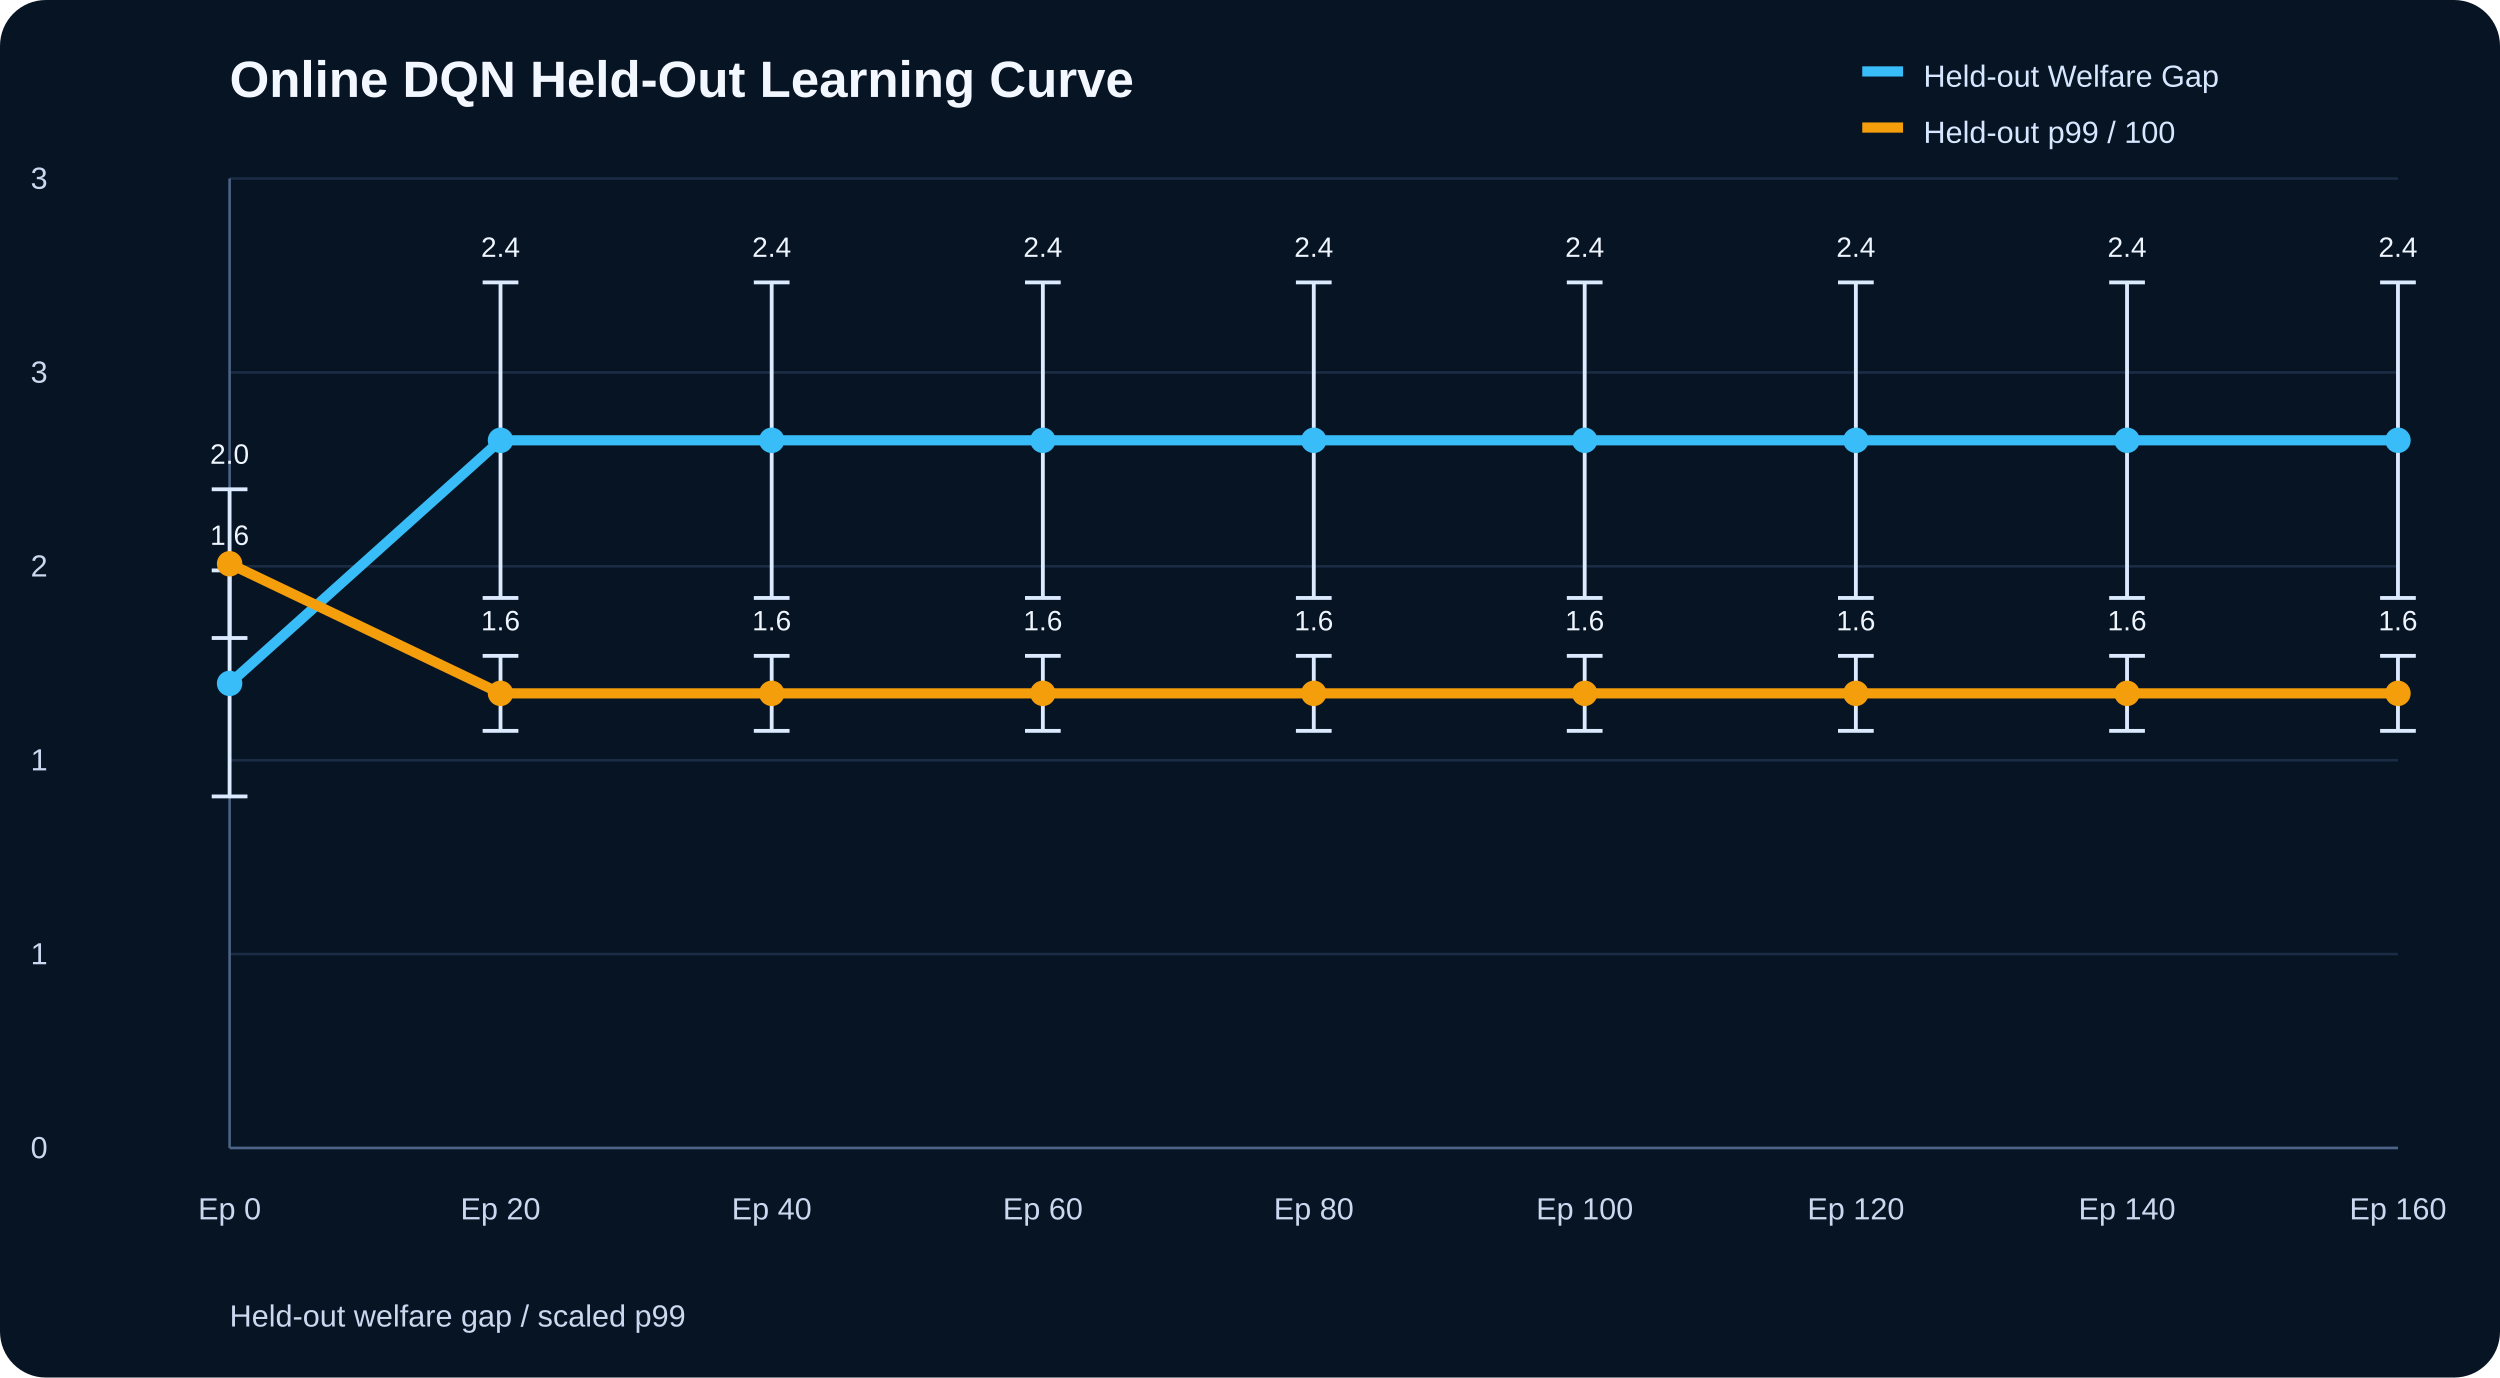
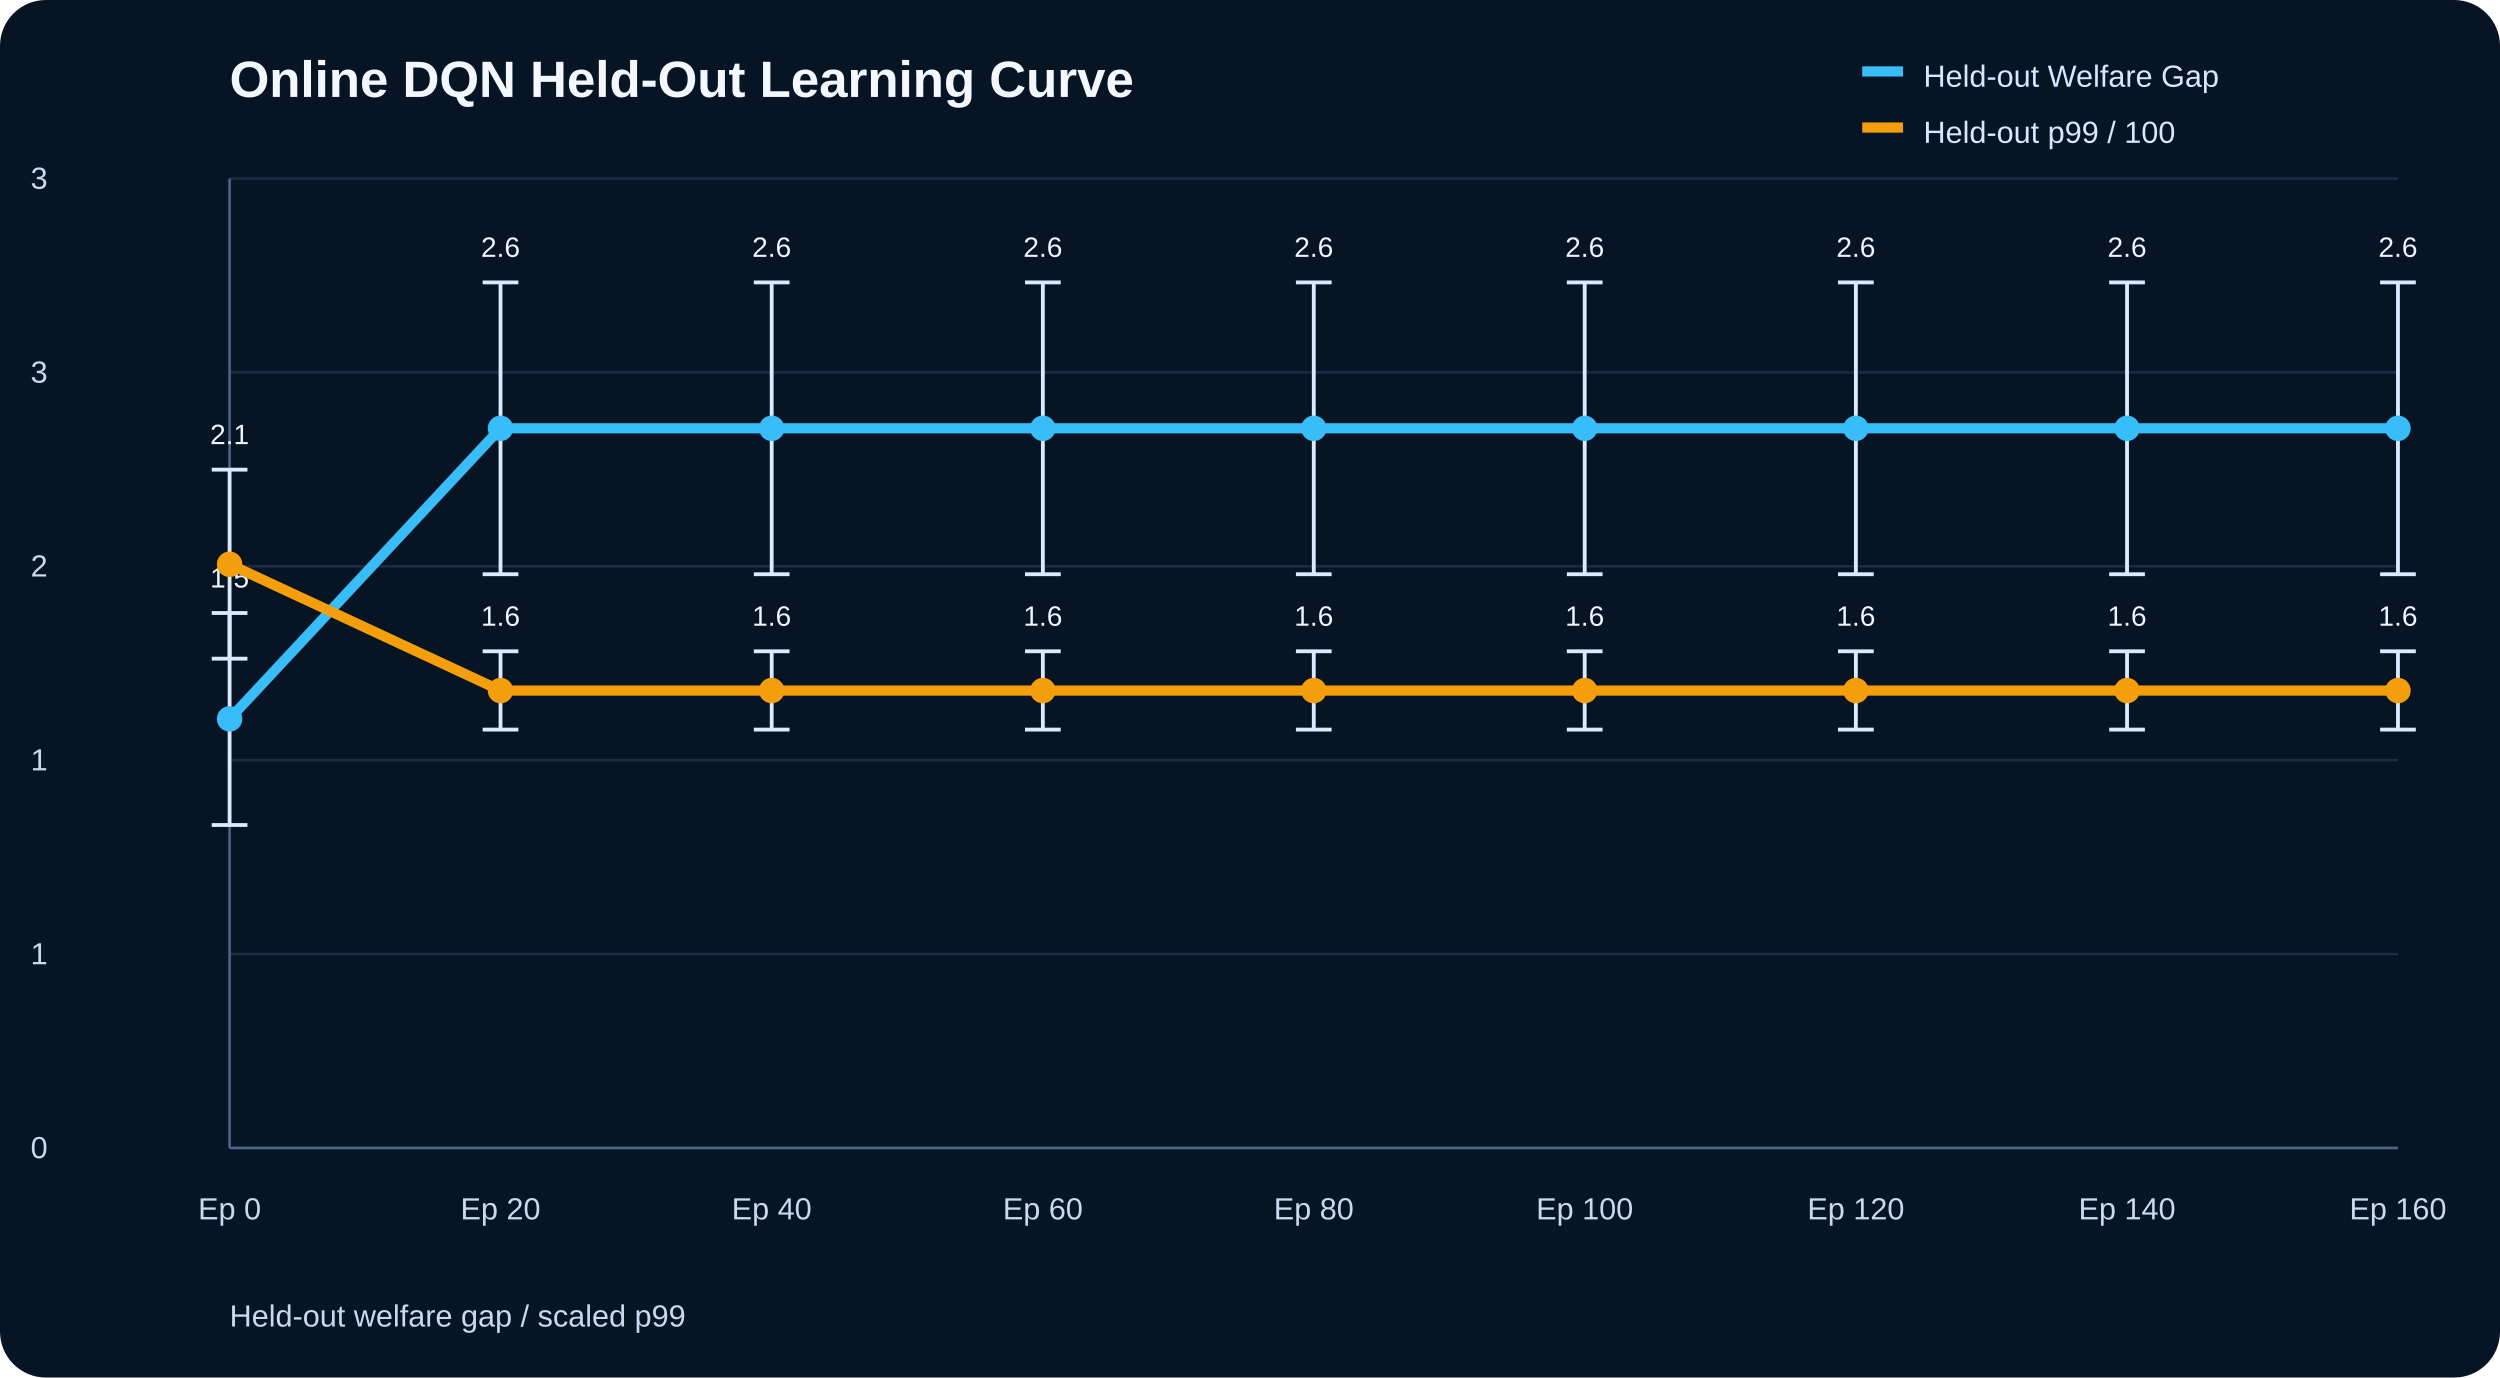
<svg xmlns="http://www.w3.org/2000/svg" width="980" height="540" viewBox="0 0 980 540" role="img">
  <style>.title{font:700 20px Arial; fill:#f3f7ff;}.label{font:12px Arial; fill:#cbd8f0;}.value{font:11px Arial; fill:#eef5ff;}.axis{stroke:#4d6387; stroke-width:1;}.grid{stroke:#20324d; stroke-width:1; opacity:.8;}.legend{font:12px Arial; fill:#d7e7ff;}.bg{fill:#071423;}.err{stroke:#dbeafe; stroke-width:1.5;}</style>
  <rect class="bg" x="0" y="0" width="980" height="540" rx="18" />
  <text class="title" x="90" y="38">Online DQN Held-Out Learning Curve</text>
  <text class="label" x="90" y="520">Held-out welfare gap / scaled p99</text>
  <line class="grid" x1="90" y1="70.0" x2="940" y2="70.0" />
  <text class="label" x="12" y="74.0">3</text>
  <line class="grid" x1="90" y1="146.0" x2="940" y2="146.0" />
  <text class="label" x="12" y="150.0">3</text>
  <line class="grid" x1="90" y1="222.0" x2="940" y2="222.0" />
  <text class="label" x="12" y="226.0">2</text>
  <line class="grid" x1="90" y1="298.0" x2="940" y2="298.0" />
  <text class="label" x="12" y="302.0">1</text>
  <line class="grid" x1="90" y1="374.0" x2="940" y2="374.0" />
  <text class="label" x="12" y="378.0">1</text>
  <line class="grid" x1="90" y1="450.0" x2="940" y2="450.0" />
  <text class="label" x="12" y="454.0">0</text>
  <line class="axis" x1="90" y1="70" x2="90" y2="450" />
  <line class="axis" x1="90" y1="450" x2="940" y2="450" />
  <text class="label" x="90.0" y="478" text-anchor="middle">Ep 0</text>
  <text class="label" x="196.2" y="478" text-anchor="middle">Ep 20</text>
  <text class="label" x="302.5" y="478" text-anchor="middle">Ep 40</text>
  <text class="label" x="408.8" y="478" text-anchor="middle">Ep 60</text>
  <text class="label" x="515.0" y="478" text-anchor="middle">Ep 80</text>
  <text class="label" x="621.2" y="478" text-anchor="middle">Ep 100</text>
  <text class="label" x="727.5" y="478" text-anchor="middle">Ep 120</text>
  <text class="label" x="833.8" y="478" text-anchor="middle">Ep 140</text>
  <text class="label" x="940.0" y="478" text-anchor="middle">Ep 160</text>
-   <polyline fill="none" stroke="#38bdf8" stroke-width="4" points="90.0,267.9 196.2,172.6 302.5,172.6 408.8,172.6 515.0,172.6 621.2,172.6 727.5,172.6 833.8,172.6 940.0,172.6" />
-   <line class="err" x1="90.0" y1="223.6" x2="90.0" y2="312.2" />
-   <line class="err" x1="83.0" y1="223.6" x2="97.0" y2="223.6" />
-   <line class="err" x1="83.0" y1="312.2" x2="97.0" y2="312.2" />
-   <circle cx="90.0" cy="267.9" r="5" fill="#38bdf8" />
-   <text class="value" x="90.0" y="213.6" text-anchor="middle">1.6</text>
-   <line class="err" x1="196.2" y1="110.7" x2="196.2" y2="234.4" />
+   <polyline fill="none" stroke="#38bdf8" stroke-width="4" points="90.0,281.8 196.2,167.9 302.5,167.9 408.8,167.9 515.0,167.9 621.2,167.9 727.5,167.9 833.8,167.9 940.0,167.9" />
+   <line class="err" x1="90.0" y1="240.3" x2="90.0" y2="323.4" />
+   <line class="err" x1="83.0" y1="240.3" x2="97.0" y2="240.3" />
+   <line class="err" x1="83.0" y1="323.4" x2="97.0" y2="323.4" />
+   <circle cx="90.0" cy="281.8" r="5" fill="#38bdf8" />
+   <text class="value" x="90.0" y="230.3" text-anchor="middle">1.5</text>
+   <line class="err" x1="196.2" y1="110.7" x2="196.2" y2="225.1" />
  <line class="err" x1="189.2" y1="110.7" x2="203.2" y2="110.7" />
-   <line class="err" x1="189.2" y1="234.4" x2="203.2" y2="234.4" />
-   <circle cx="196.2" cy="172.6" r="5" fill="#38bdf8" />
-   <text class="value" x="196.2" y="100.7" text-anchor="middle">2.4</text>
-   <line class="err" x1="302.5" y1="110.7" x2="302.5" y2="234.4" />
+   <line class="err" x1="189.2" y1="225.1" x2="203.2" y2="225.1" />
+   <circle cx="196.2" cy="167.9" r="5" fill="#38bdf8" />
+   <text class="value" x="196.2" y="100.7" text-anchor="middle">2.6</text>
+   <line class="err" x1="302.5" y1="110.7" x2="302.5" y2="225.1" />
  <line class="err" x1="295.5" y1="110.7" x2="309.5" y2="110.7" />
-   <line class="err" x1="295.5" y1="234.4" x2="309.5" y2="234.4" />
-   <circle cx="302.5" cy="172.6" r="5" fill="#38bdf8" />
-   <text class="value" x="302.5" y="100.7" text-anchor="middle">2.4</text>
-   <line class="err" x1="408.8" y1="110.7" x2="408.8" y2="234.4" />
+   <line class="err" x1="295.5" y1="225.1" x2="309.5" y2="225.1" />
+   <circle cx="302.5" cy="167.9" r="5" fill="#38bdf8" />
+   <text class="value" x="302.5" y="100.7" text-anchor="middle">2.6</text>
+   <line class="err" x1="408.8" y1="110.7" x2="408.8" y2="225.1" />
  <line class="err" x1="401.8" y1="110.7" x2="415.8" y2="110.7" />
-   <line class="err" x1="401.8" y1="234.4" x2="415.8" y2="234.4" />
-   <circle cx="408.8" cy="172.6" r="5" fill="#38bdf8" />
-   <text class="value" x="408.8" y="100.7" text-anchor="middle">2.4</text>
-   <line class="err" x1="515.0" y1="110.7" x2="515.0" y2="234.4" />
+   <line class="err" x1="401.8" y1="225.1" x2="415.8" y2="225.1" />
+   <circle cx="408.8" cy="167.9" r="5" fill="#38bdf8" />
+   <text class="value" x="408.8" y="100.7" text-anchor="middle">2.6</text>
+   <line class="err" x1="515.0" y1="110.7" x2="515.0" y2="225.1" />
  <line class="err" x1="508.0" y1="110.7" x2="522.0" y2="110.7" />
-   <line class="err" x1="508.0" y1="234.4" x2="522.0" y2="234.4" />
-   <circle cx="515.0" cy="172.6" r="5" fill="#38bdf8" />
-   <text class="value" x="515.0" y="100.7" text-anchor="middle">2.4</text>
-   <line class="err" x1="621.2" y1="110.7" x2="621.2" y2="234.4" />
+   <line class="err" x1="508.0" y1="225.1" x2="522.0" y2="225.1" />
+   <circle cx="515.0" cy="167.9" r="5" fill="#38bdf8" />
+   <text class="value" x="515.0" y="100.7" text-anchor="middle">2.6</text>
+   <line class="err" x1="621.2" y1="110.7" x2="621.2" y2="225.1" />
  <line class="err" x1="614.2" y1="110.7" x2="628.2" y2="110.7" />
-   <line class="err" x1="614.2" y1="234.4" x2="628.2" y2="234.4" />
-   <circle cx="621.2" cy="172.6" r="5" fill="#38bdf8" />
-   <text class="value" x="621.2" y="100.7" text-anchor="middle">2.4</text>
-   <line class="err" x1="727.5" y1="110.7" x2="727.5" y2="234.4" />
+   <line class="err" x1="614.2" y1="225.1" x2="628.2" y2="225.1" />
+   <circle cx="621.2" cy="167.9" r="5" fill="#38bdf8" />
+   <text class="value" x="621.2" y="100.7" text-anchor="middle">2.6</text>
+   <line class="err" x1="727.5" y1="110.7" x2="727.5" y2="225.1" />
  <line class="err" x1="720.5" y1="110.7" x2="734.5" y2="110.7" />
-   <line class="err" x1="720.5" y1="234.4" x2="734.5" y2="234.4" />
-   <circle cx="727.5" cy="172.6" r="5" fill="#38bdf8" />
-   <text class="value" x="727.5" y="100.7" text-anchor="middle">2.4</text>
-   <line class="err" x1="833.8" y1="110.7" x2="833.8" y2="234.4" />
+   <line class="err" x1="720.5" y1="225.1" x2="734.5" y2="225.1" />
+   <circle cx="727.5" cy="167.9" r="5" fill="#38bdf8" />
+   <text class="value" x="727.5" y="100.7" text-anchor="middle">2.6</text>
+   <line class="err" x1="833.8" y1="110.7" x2="833.8" y2="225.1" />
  <line class="err" x1="826.8" y1="110.7" x2="840.8" y2="110.7" />
-   <line class="err" x1="826.8" y1="234.4" x2="840.8" y2="234.4" />
-   <circle cx="833.8" cy="172.6" r="5" fill="#38bdf8" />
-   <text class="value" x="833.8" y="100.7" text-anchor="middle">2.4</text>
-   <line class="err" x1="940.0" y1="110.7" x2="940.0" y2="234.4" />
+   <line class="err" x1="826.8" y1="225.1" x2="840.8" y2="225.1" />
+   <circle cx="833.8" cy="167.9" r="5" fill="#38bdf8" />
+   <text class="value" x="833.8" y="100.7" text-anchor="middle">2.6</text>
+   <line class="err" x1="940.0" y1="110.7" x2="940.0" y2="225.1" />
  <line class="err" x1="933.0" y1="110.7" x2="947.0" y2="110.7" />
-   <line class="err" x1="933.0" y1="234.4" x2="947.0" y2="234.4" />
-   <circle cx="940.0" cy="172.6" r="5" fill="#38bdf8" />
-   <text class="value" x="940.0" y="100.7" text-anchor="middle">2.4</text>
+   <line class="err" x1="933.0" y1="225.1" x2="947.0" y2="225.1" />
+   <circle cx="940.0" cy="167.9" r="5" fill="#38bdf8" />
+   <text class="value" x="940.0" y="100.7" text-anchor="middle">2.6</text>
  <line x1="730" y1="28" x2="746" y2="28" stroke="#38bdf8" stroke-width="4" />
  <text class="legend" x="754" y="34">Held-out Welfare Gap</text>
-   <polyline fill="none" stroke="#f59e0b" stroke-width="4" points="90.0,221.0 196.2,271.8 302.5,271.8 408.8,271.8 515.0,271.8 621.2,271.8 727.5,271.8 833.8,271.8 940.0,271.8" />
-   <line class="err" x1="90.0" y1="191.8" x2="90.0" y2="250.1" />
-   <line class="err" x1="83.0" y1="191.8" x2="97.0" y2="191.8" />
-   <line class="err" x1="83.0" y1="250.1" x2="97.0" y2="250.1" />
-   <circle cx="90.0" cy="221.0" r="5" fill="#f59e0b" />
-   <text class="value" x="90.0" y="181.8" text-anchor="middle">2.0</text>
-   <line class="err" x1="196.2" y1="257.1" x2="196.2" y2="286.5" />
-   <line class="err" x1="189.2" y1="257.1" x2="203.2" y2="257.1" />
-   <line class="err" x1="189.2" y1="286.5" x2="203.2" y2="286.5" />
-   <circle cx="196.2" cy="271.8" r="5" fill="#f59e0b" />
-   <text class="value" x="196.2" y="247.1" text-anchor="middle">1.6</text>
-   <line class="err" x1="302.5" y1="257.1" x2="302.5" y2="286.5" />
-   <line class="err" x1="295.5" y1="257.1" x2="309.5" y2="257.1" />
-   <line class="err" x1="295.5" y1="286.5" x2="309.5" y2="286.5" />
-   <circle cx="302.5" cy="271.8" r="5" fill="#f59e0b" />
-   <text class="value" x="302.5" y="247.1" text-anchor="middle">1.6</text>
-   <line class="err" x1="408.8" y1="257.1" x2="408.8" y2="286.5" />
-   <line class="err" x1="401.8" y1="257.1" x2="415.8" y2="257.1" />
-   <line class="err" x1="401.8" y1="286.5" x2="415.8" y2="286.5" />
-   <circle cx="408.8" cy="271.8" r="5" fill="#f59e0b" />
-   <text class="value" x="408.8" y="247.1" text-anchor="middle">1.6</text>
-   <line class="err" x1="515.0" y1="257.1" x2="515.0" y2="286.5" />
-   <line class="err" x1="508.0" y1="257.1" x2="522.0" y2="257.1" />
-   <line class="err" x1="508.0" y1="286.5" x2="522.0" y2="286.5" />
-   <circle cx="515.0" cy="271.8" r="5" fill="#f59e0b" />
-   <text class="value" x="515.0" y="247.1" text-anchor="middle">1.6</text>
-   <line class="err" x1="621.2" y1="257.1" x2="621.2" y2="286.5" />
-   <line class="err" x1="614.2" y1="257.1" x2="628.2" y2="257.1" />
-   <line class="err" x1="614.2" y1="286.5" x2="628.2" y2="286.5" />
-   <circle cx="621.2" cy="271.8" r="5" fill="#f59e0b" />
-   <text class="value" x="621.2" y="247.1" text-anchor="middle">1.6</text>
-   <line class="err" x1="727.5" y1="257.1" x2="727.5" y2="286.5" />
-   <line class="err" x1="720.5" y1="257.1" x2="734.5" y2="257.1" />
-   <line class="err" x1="720.5" y1="286.5" x2="734.5" y2="286.5" />
-   <circle cx="727.5" cy="271.8" r="5" fill="#f59e0b" />
-   <text class="value" x="727.5" y="247.1" text-anchor="middle">1.6</text>
-   <line class="err" x1="833.8" y1="257.1" x2="833.8" y2="286.5" />
-   <line class="err" x1="826.8" y1="257.1" x2="840.8" y2="257.1" />
-   <line class="err" x1="826.8" y1="286.5" x2="840.8" y2="286.5" />
-   <circle cx="833.8" cy="271.8" r="5" fill="#f59e0b" />
-   <text class="value" x="833.8" y="247.1" text-anchor="middle">1.6</text>
-   <line class="err" x1="940.0" y1="257.1" x2="940.0" y2="286.5" />
-   <line class="err" x1="933.0" y1="257.1" x2="947.0" y2="257.1" />
-   <line class="err" x1="933.0" y1="286.5" x2="947.0" y2="286.5" />
-   <circle cx="940.0" cy="271.8" r="5" fill="#f59e0b" />
-   <text class="value" x="940.0" y="247.1" text-anchor="middle">1.6</text>
+   <polyline fill="none" stroke="#f59e0b" stroke-width="4" points="90.0,221.2 196.2,270.7 302.5,270.7 408.8,270.7 515.0,270.7 621.2,270.7 727.5,270.7 833.8,270.7 940.0,270.7" />
+   <line class="err" x1="90.0" y1="184.1" x2="90.0" y2="258.2" />
+   <line class="err" x1="83.0" y1="184.1" x2="97.0" y2="184.1" />
+   <line class="err" x1="83.0" y1="258.2" x2="97.0" y2="258.2" />
+   <circle cx="90.0" cy="221.2" r="5" fill="#f59e0b" />
+   <text class="value" x="90.0" y="174.1" text-anchor="middle">2.1</text>
+   <line class="err" x1="196.2" y1="255.3" x2="196.2" y2="286.0" />
+   <line class="err" x1="189.2" y1="255.3" x2="203.2" y2="255.3" />
+   <line class="err" x1="189.2" y1="286.0" x2="203.2" y2="286.0" />
+   <circle cx="196.2" cy="270.7" r="5" fill="#f59e0b" />
+   <text class="value" x="196.2" y="245.3" text-anchor="middle">1.6</text>
+   <line class="err" x1="302.5" y1="255.3" x2="302.5" y2="286.0" />
+   <line class="err" x1="295.5" y1="255.3" x2="309.5" y2="255.3" />
+   <line class="err" x1="295.5" y1="286.0" x2="309.5" y2="286.0" />
+   <circle cx="302.5" cy="270.7" r="5" fill="#f59e0b" />
+   <text class="value" x="302.5" y="245.3" text-anchor="middle">1.6</text>
+   <line class="err" x1="408.8" y1="255.3" x2="408.8" y2="286.0" />
+   <line class="err" x1="401.8" y1="255.3" x2="415.8" y2="255.3" />
+   <line class="err" x1="401.8" y1="286.0" x2="415.8" y2="286.0" />
+   <circle cx="408.8" cy="270.7" r="5" fill="#f59e0b" />
+   <text class="value" x="408.8" y="245.3" text-anchor="middle">1.6</text>
+   <line class="err" x1="515.0" y1="255.3" x2="515.0" y2="286.0" />
+   <line class="err" x1="508.0" y1="255.3" x2="522.0" y2="255.3" />
+   <line class="err" x1="508.0" y1="286.0" x2="522.0" y2="286.0" />
+   <circle cx="515.0" cy="270.7" r="5" fill="#f59e0b" />
+   <text class="value" x="515.0" y="245.3" text-anchor="middle">1.6</text>
+   <line class="err" x1="621.2" y1="255.3" x2="621.2" y2="286.0" />
+   <line class="err" x1="614.2" y1="255.3" x2="628.2" y2="255.3" />
+   <line class="err" x1="614.2" y1="286.0" x2="628.2" y2="286.0" />
+   <circle cx="621.2" cy="270.7" r="5" fill="#f59e0b" />
+   <text class="value" x="621.2" y="245.3" text-anchor="middle">1.6</text>
+   <line class="err" x1="727.5" y1="255.3" x2="727.5" y2="286.0" />
+   <line class="err" x1="720.5" y1="255.3" x2="734.5" y2="255.3" />
+   <line class="err" x1="720.5" y1="286.0" x2="734.5" y2="286.0" />
+   <circle cx="727.5" cy="270.7" r="5" fill="#f59e0b" />
+   <text class="value" x="727.5" y="245.3" text-anchor="middle">1.6</text>
+   <line class="err" x1="833.8" y1="255.3" x2="833.8" y2="286.0" />
+   <line class="err" x1="826.8" y1="255.3" x2="840.8" y2="255.3" />
+   <line class="err" x1="826.8" y1="286.0" x2="840.8" y2="286.0" />
+   <circle cx="833.8" cy="270.7" r="5" fill="#f59e0b" />
+   <text class="value" x="833.8" y="245.3" text-anchor="middle">1.6</text>
+   <line class="err" x1="940.0" y1="255.3" x2="940.0" y2="286.0" />
+   <line class="err" x1="933.0" y1="255.3" x2="947.0" y2="255.3" />
+   <line class="err" x1="933.0" y1="286.0" x2="947.0" y2="286.0" />
+   <circle cx="940.0" cy="270.7" r="5" fill="#f59e0b" />
+   <text class="value" x="940.0" y="245.3" text-anchor="middle">1.6</text>
  <line x1="730" y1="50" x2="746" y2="50" stroke="#f59e0b" stroke-width="4" />
  <text class="legend" x="754" y="56">Held-out p99 / 100</text>
</svg>
